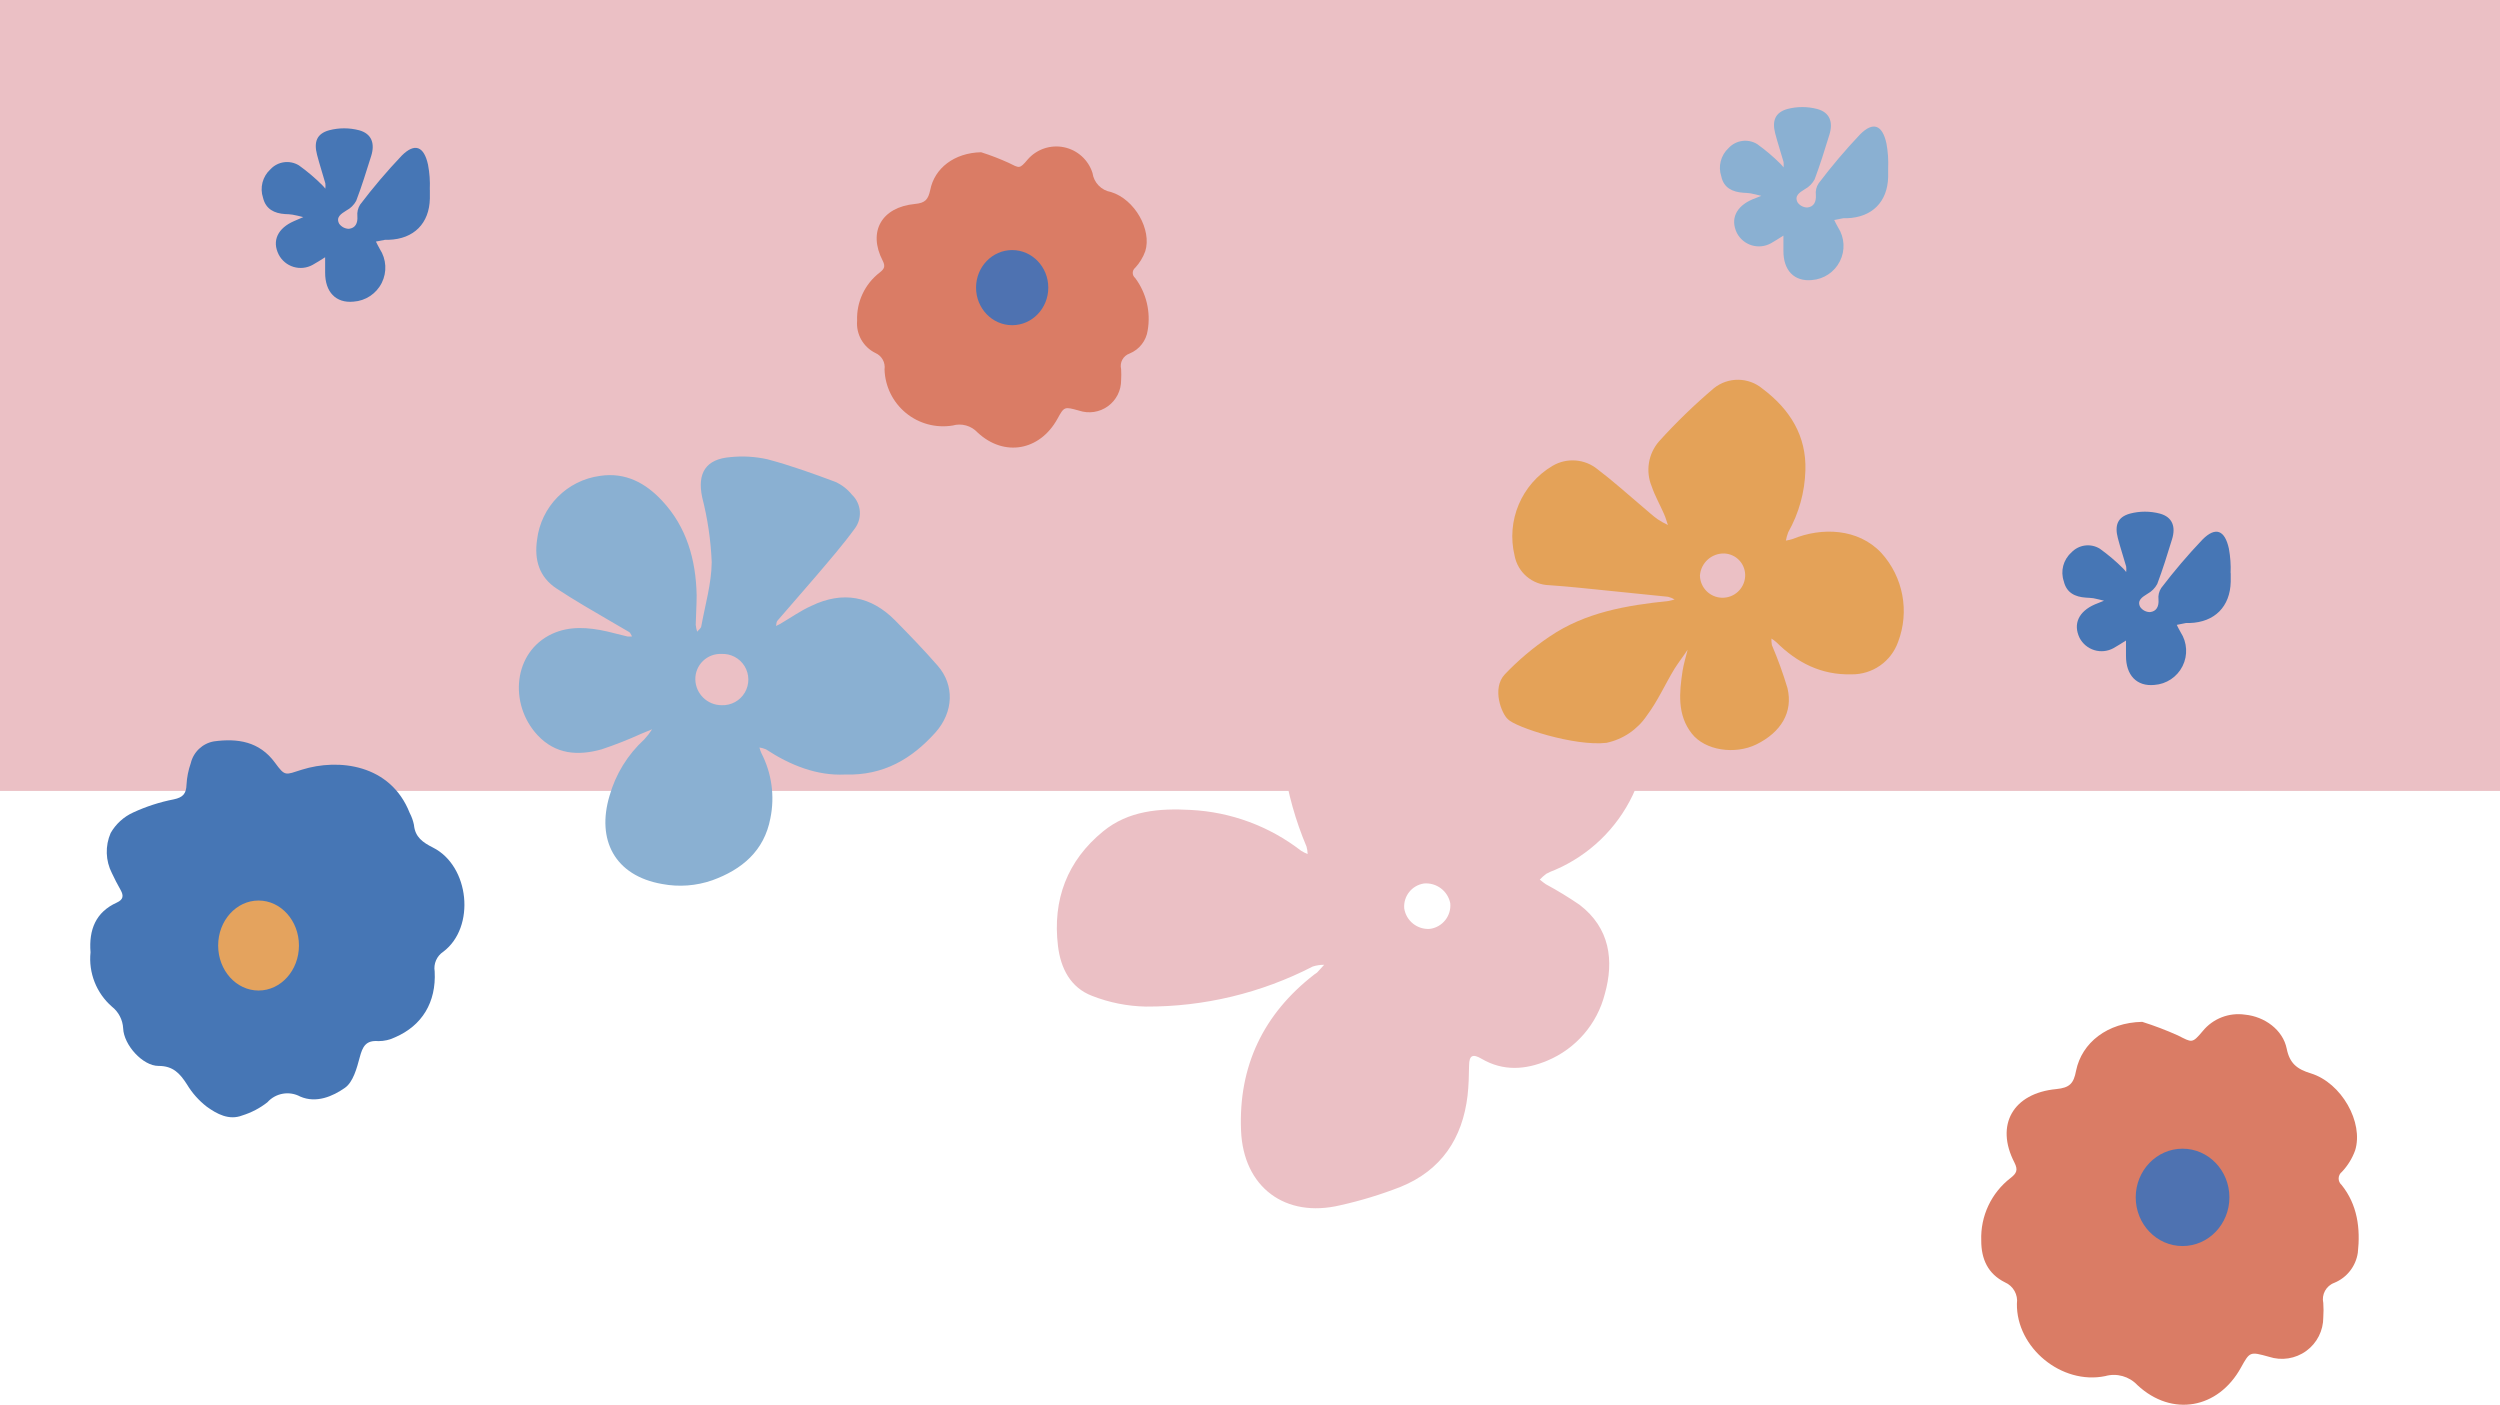
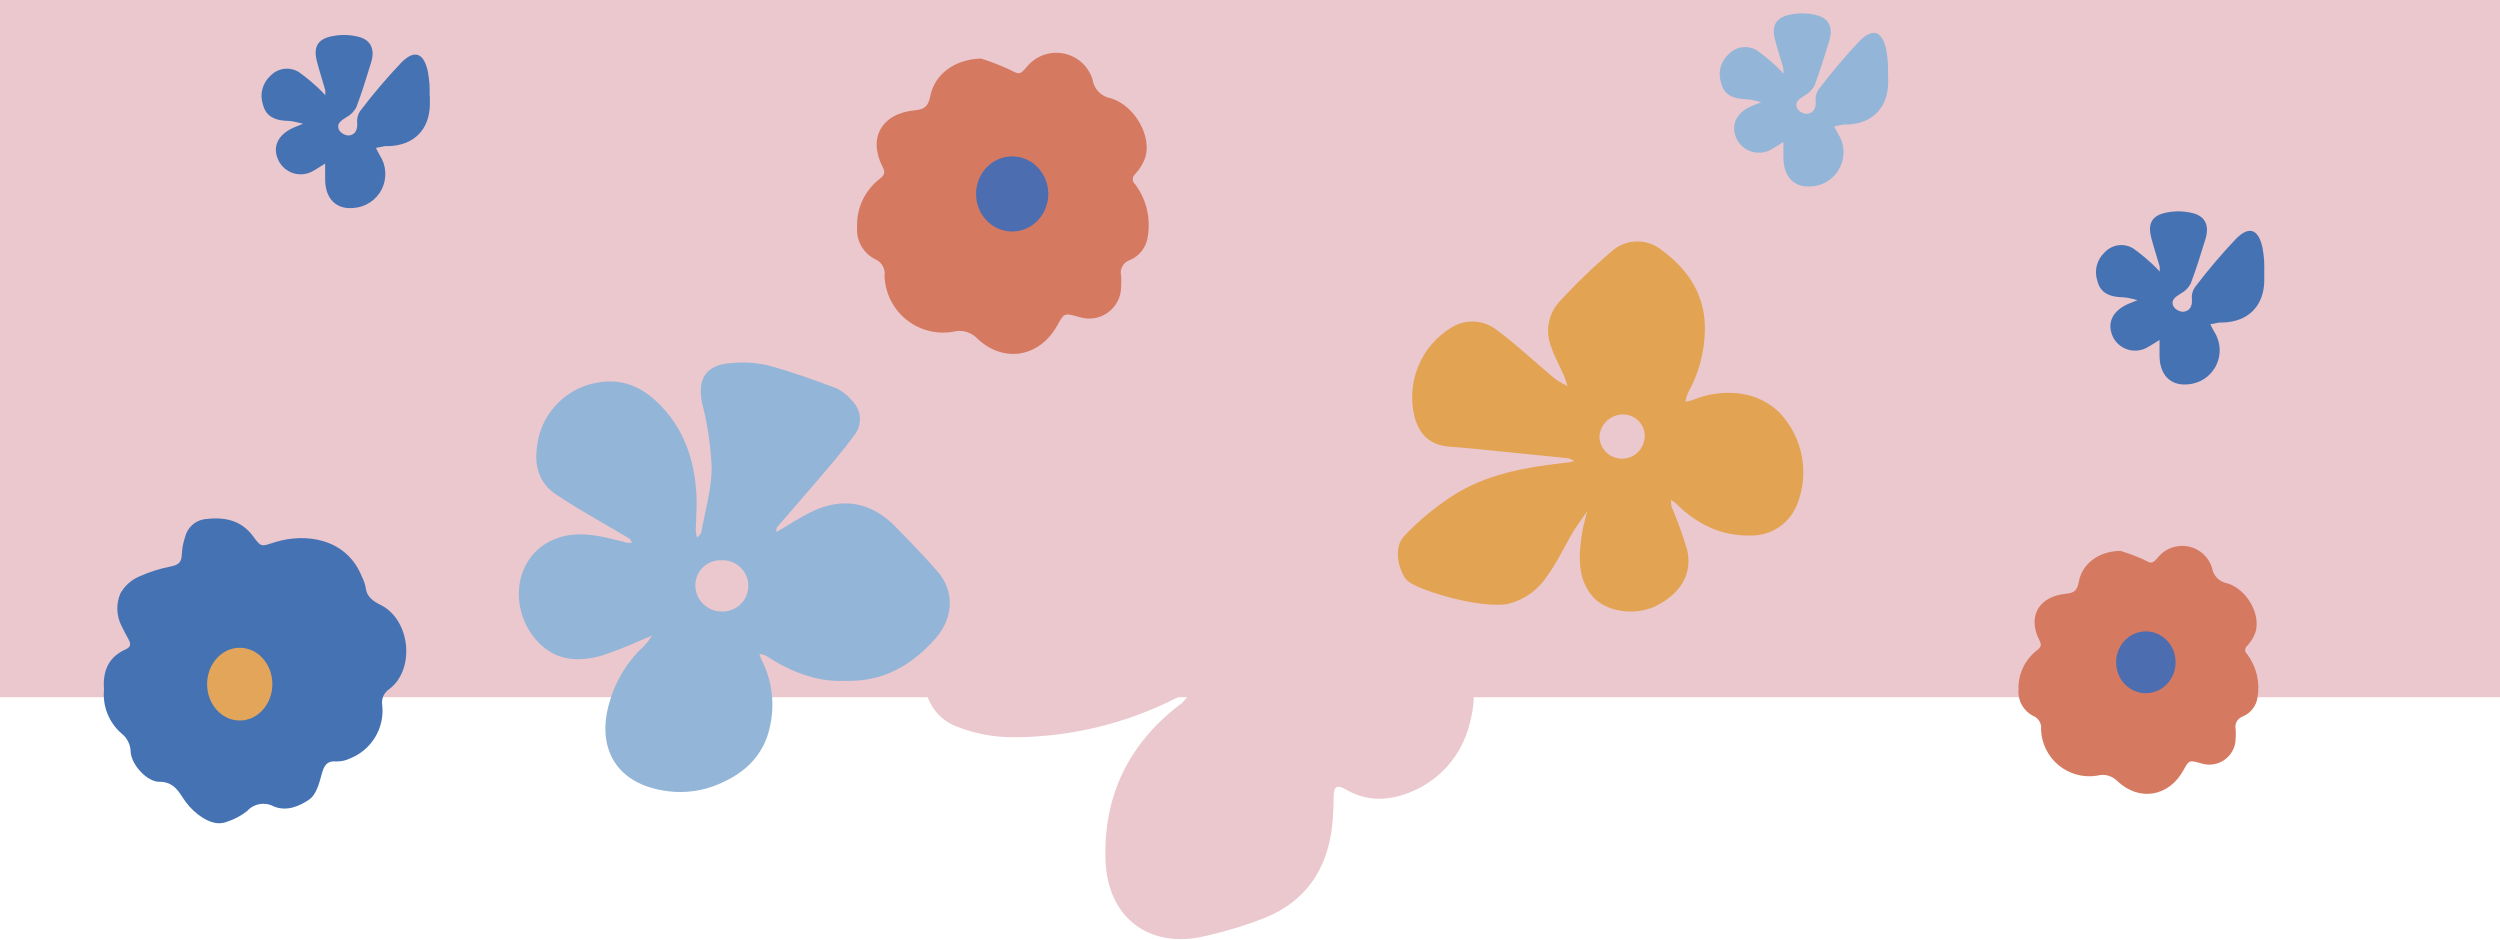
- <svg xmlns="http://www.w3.org/2000/svg" viewBox="0 0 380 213.53">
+ <svg xmlns="http://www.w3.org/2000/svg" viewBox="0 0 380 142.78">
  <defs>
-     <style>.cls-1{fill:#ebc0c5;}.cls-2{fill:#8ab0d2;}.cls-3{fill:#e4a258;}.cls-4{fill:#4676b5;}.cls-5{fill:#e4a35e;}.cls-6{fill:#da7c65;}.cls-7{fill:#4e72b1;}</style>
+     <style>.cls-1{fill:#ebc7ce;}.cls-2{fill:#93b5d7;}.cls-3{fill:#e2a452;}.cls-4{fill:#4472b3;}.cls-5{fill:#e3a559;}.cls-6{fill:#d57961;}.cls-7{fill:#4c6daf;}</style>
  </defs>
  <g id="Calque_2" data-name="Calque 2">
    <g id="Calque_2-2" data-name="Calque 2">
-       <rect class="cls-1" width="380" height="120.22" />
-       <path class="cls-1" d="M220.51,100.9c-.12,4.81-.33,9.46-1.72,14a3.56,3.56,0,0,0-.22.94c0,.52.07,1,.11,1.57.47-.28.95-.52,1.39-.83,1.53-1,3-2.26,4.56-3.16a23.25,23.25,0,0,1,19.86-1.53c4,1.4,5.6,5.14,3.67,9a23.25,23.25,0,0,1-11.79,11.33,9.81,9.81,0,0,0-1.32.59,6.78,6.78,0,0,0-1,.89,10.4,10.4,0,0,0,.93.71,56.6,56.6,0,0,1,5.13,3.13c4.6,3.53,5.25,8.47,3.82,13.55a15,15,0,0,1-8.72,10.12c-3.35,1.41-6.73,1.64-10-.27-1.36-.8-1.89-.53-1.91,1s-.06,3.07-.23,4.59c-.77,6.52-4,11.35-10.15,13.86a62.25,62.25,0,0,1-9.2,2.81c-8.36,2-14.73-2.74-15.08-11.34-.41-9.78,3.38-17.74,11.15-23.75a2.86,2.86,0,0,0,.4-.28c.37-.38.72-.79,1.08-1.18a5.7,5.7,0,0,0-1.73.26A54.78,54.78,0,0,1,174.16,153a23.64,23.64,0,0,1-8.17-1.63c-3.26-1.25-4.77-4.16-5.18-7.6-.84-7,1.4-12.94,6.86-17.4,3.84-3.15,8.56-3.53,13.32-3.26a29.85,29.85,0,0,1,16.77,6.2,5.68,5.68,0,0,0,1,.5,4.6,4.6,0,0,0-.17-1.13,51,51,0,0,1-3.46-12.3c-1.28-8,.93-15,5.68-21.32a29.7,29.7,0,0,1,6.64-6.26c4.66-3.25,8.68-2,10.57,2.85C219.2,94.58,220.49,97.33,220.51,100.9Zm-3.17,40.29a3.59,3.59,0,0,0,3.1-3.9,3.75,3.75,0,0,0-4-3,3.54,3.54,0,0,0-3,3.77A3.68,3.68,0,0,0,217.34,141.19Z" />
-       <path class="cls-2" d="M128.43,117.73c-4.23.2-8.27-1.38-12-3.83a3.69,3.69,0,0,0-1-.28,6.24,6.24,0,0,0,.3.86,15,15,0,0,1,1.37,9.89c-.94,5-4.36,7.81-8.82,9.43a14.79,14.79,0,0,1-7.63.57c-7.23-1.26-10-6.73-8-13.41a18.42,18.42,0,0,1,5.28-8.57,10.69,10.69,0,0,0,1.19-1.54c-.56.23-1.11.47-1.67.69a63.06,63.06,0,0,1-6,2.36c-3.58,1-7,.79-9.75-2.16C77.31,107,78,99.1,83.91,96.35c2.69-1.24,5.52-1,8.33-.38,1,.23,2.07.53,3.11.77a3.47,3.47,0,0,0,.72,0c-.15-.23-.24-.55-.44-.67-2.27-1.34-4.57-2.64-6.84-4-1.41-.83-2.79-1.7-4.16-2.59-2.71-1.77-3.43-4.42-3-7.41a11.13,11.13,0,0,1,9.6-9.74c3.83-.57,6.88,1.07,9.4,3.77,3.75,4,5.15,9,5.26,14.37,0,1.5-.11,3-.14,4.5a4.91,4.91,0,0,0,.22,1.05c.21-.27.56-.5.62-.8.59-3.26,1.56-6.52,1.59-9.79a47.35,47.35,0,0,0-1.45-9.84c-.77-3.68.54-5.82,4.31-6.11a17.55,17.55,0,0,1,5.61.33c3.51.93,6.94,2.17,10.34,3.44a6.86,6.86,0,0,1,2.5,1.94,3.88,3.88,0,0,1,.41,5.19c-1.84,2.52-3.91,4.89-5.94,7.28s-3.88,4.45-5.8,6.7c-.16.18-.14.52-.2.79.22-.11.44-.21.65-.33,1.57-.92,3.09-2,4.72-2.73,4.76-2.29,9.06-1.51,12.76,2.24,2.2,2.24,4.39,4.5,6.45,6.87,2.54,2.92,2.45,7-.37,10.16C138.61,115.31,134.34,117.91,128.43,117.73ZM109.69,99.4a3.81,3.81,0,0,0-4,3.88,4,4,0,0,0,4,3.91,3.9,3.9,0,1,0-.07-7.79Z" />
-       <path class="cls-3" d="M274.42,71.5a20.29,20.29,0,0,1-2.61,9.4,7.7,7.7,0,0,0-.36,1.27,6.42,6.42,0,0,0,1.09-.26c4.31-1.77,9.88-1.64,13.42,2.13a13.16,13.16,0,0,1,2.55,13.53,7.4,7.4,0,0,1-7.08,4.93c-4.58.12-8.26-1.75-11.43-4.89a5.92,5.92,0,0,0-.74-.55,4,4,0,0,0,.07,1,61.1,61.1,0,0,1,2.37,6.55c.87,3.66-1,6.7-4.73,8.54-3.25,1.59-7.8.94-9.82-1.65-2.23-2.84-1.9-6.21-1.4-9.52.17-1.09.51-2.15.77-3.22-.66,1-1.37,1.9-2,2.9-1.42,2.34-2.54,4.89-4.18,7.08a9.86,9.86,0,0,1-6.15,4.17c-4.85.57-13.89-2.38-15-3.6-.93-.81-2.48-4.65-.46-6.81a41,41,0,0,1,6.79-5.73c5.43-3.7,11.72-4.76,18.1-5.42a7.73,7.73,0,0,0,.92-.23,3.47,3.47,0,0,0-1-.41q-6.72-.7-13.46-1.37c-1.52-.15-3-.28-4.57-.39a5.51,5.51,0,0,1-5.29-4.48A12.45,12.45,0,0,1,236,70.8a6,6,0,0,1,6.83.53c2.37,1.79,4.58,3.8,6.86,5.72.74.62,1.45,1.28,2.23,1.85a12.44,12.44,0,0,0,1.6.9c-.19-.56-.35-1.14-.59-1.68-.61-1.4-1.38-2.74-1.87-4.18a6.59,6.59,0,0,1,1.11-6.85A87.86,87.86,0,0,1,260.52,59a5.83,5.83,0,0,1,7.39.09C272.1,62.24,274.59,66.28,274.42,71.5Zm-9.16,16.17a3.31,3.31,0,0,0-3.17-3.54,3.61,3.61,0,0,0-3.7,3.36,3.44,3.44,0,0,0,6.87.18Z" />
-       <path class="cls-4" d="M339.07,87.11c0,.44,0,.88,0,1.32-.09,3.78-2.44,6.15-6.25,6.27a5.19,5.19,0,0,0-.56,0c-.47.08-.93.18-1.39.28.19.37.37.77.59,1.13a5.19,5.19,0,0,1-4,8c-2.66.26-4.33-1.46-4.31-4.45,0-.77,0-1.54,0-2.3-.63.39-1.25.8-1.9,1.16a3.77,3.77,0,0,1-5.16-1.57c-1-2.1-.15-4,2.33-5.08l1.39-.56c-.54-.13-1.08-.28-1.62-.38-.37-.06-.76-.06-1.13-.09-1.65-.11-2.95-.73-3.36-2.48A4.08,4.08,0,0,1,314.83,84a3.45,3.45,0,0,1,4.34-.6,28.5,28.5,0,0,1,3.54,3,4.88,4.88,0,0,1,.47.55,3.8,3.8,0,0,0,0-.83c-.41-1.45-.89-2.88-1.27-4.34-.5-1.93-.05-3.18,1.84-3.71a8.92,8.92,0,0,1,4.56,0c1.91.52,2.43,2,1.84,3.9-.7,2.29-1.41,4.57-2.25,6.8a3.68,3.68,0,0,1-1.49,1.49c-.81.51-1.61,1-1.1,2a1.82,1.82,0,0,0,1.48.78c1-.1,1.38-.86,1.3-1.92a2.62,2.62,0,0,1,.42-1.75A88.33,88.33,0,0,1,334.79,82c2-2,3.39-1.41,4,1.39a16.71,16.71,0,0,1,.26,3.75S339.11,87.1,339.07,87.11Z" />
-       <path class="cls-4" d="M65.34,28.85c0,.44,0,.88,0,1.32-.08,3.79-2.43,6.15-6.24,6.28a3.62,3.62,0,0,0-.57,0l-1.39.27c.2.38.37.77.59,1.13a5.18,5.18,0,0,1-4,8c-2.67.26-4.33-1.46-4.31-4.45,0-.76,0-1.53,0-2.3-.63.39-1.25.81-1.9,1.16a3.76,3.76,0,0,1-5.16-1.57c-1.05-2.09-.15-4,2.33-5.08L46.1,33c-.54-.13-1.08-.28-1.63-.37a8.47,8.47,0,0,0-1.13-.09c-1.65-.11-2.94-.74-3.36-2.48a4.1,4.1,0,0,1,1.12-4.32,3.45,3.45,0,0,1,4.34-.6,28.45,28.45,0,0,1,3.54,3,4.92,4.92,0,0,1,.47.54,3.2,3.2,0,0,0,0-.82c-.41-1.45-.88-2.88-1.26-4.34-.5-1.94-.06-3.19,1.84-3.72a9,9,0,0,1,4.56,0c1.9.52,2.43,2,1.83,3.91C55.69,26,55,28.3,54.14,30.53A3.59,3.59,0,0,1,52.64,32c-.8.51-1.61,1-1.09,2a1.85,1.85,0,0,0,1.48.78c1-.11,1.37-.87,1.29-1.92a2.77,2.77,0,0,1,.42-1.76,88.3,88.3,0,0,1,6.32-7.44c2-2,3.39-1.42,4,1.38a16.22,16.22,0,0,1,.27,3.75Z" />
-       <path class="cls-2" d="M287,25.57c0,.44,0,.88,0,1.32-.09,3.79-2.44,6.15-6.25,6.28a5.19,5.19,0,0,0-.56,0c-.47.08-.93.18-1.39.27.19.38.37.77.59,1.13a5.2,5.2,0,0,1-4,8c-2.66.25-4.33-1.46-4.31-4.45,0-.77,0-1.54,0-2.31-.63.39-1.25.81-1.9,1.17A3.77,3.77,0,0,1,264,35.4c-1-2.09-.15-4,2.33-5.08l1.39-.55c-.54-.13-1.08-.28-1.63-.38A10.35,10.35,0,0,0,265,29.3c-1.65-.11-3-.74-3.36-2.48a4.09,4.09,0,0,1,1.11-4.32,3.46,3.46,0,0,1,4.34-.6,28.59,28.59,0,0,1,3.54,3,4.24,4.24,0,0,1,.47.55,3.8,3.8,0,0,0,0-.83c-.41-1.45-.89-2.88-1.27-4.34-.5-1.93,0-3.18,1.84-3.71a8.92,8.92,0,0,1,4.56,0c1.91.52,2.43,2,1.84,3.9-.7,2.28-1.41,4.57-2.25,6.8a3.68,3.68,0,0,1-1.49,1.49c-.81.5-1.61,1-1.1,2a1.82,1.82,0,0,0,1.48.78c1-.1,1.37-.86,1.3-1.92a2.62,2.62,0,0,1,.42-1.75,88.33,88.33,0,0,1,6.31-7.45c2-2,3.39-1.42,4,1.39a16.66,16.66,0,0,1,.26,3.74Z" />
-       <path class="cls-4" d="M13.76,144.75c-.27-3.42.78-6.11,4-7.56,1-.46,1.05-1.05.58-1.9s-.93-1.69-1.33-2.57a7.14,7.14,0,0,1-.19-6.1,7.53,7.53,0,0,1,3.42-3.12,27,27,0,0,1,6.18-2c1.38-.29,1.89-.85,1.93-2.23A11.75,11.75,0,0,1,29,116a4.4,4.4,0,0,1,3.51-3.31c3.6-.49,6.91,0,9.28,3.23,1.57,2.15,1.56,1.87,4.1,1.07,5.55-1.74,13.46-.85,16.38,6.57a6.74,6.74,0,0,1,.65,1.82c.17,1.87,1.35,2.67,2.89,3.45,5.57,2.8,6.51,12.11,1.57,15.83a3,3,0,0,0-1.31,3c.25,4.68-1.91,8.23-6,10a5.71,5.71,0,0,1-2.56.59c-1.91-.16-2.4.84-2.83,2.46s-1,3.76-2.24,4.63c-1.87,1.32-4.38,2.39-6.8,1.34a4.09,4.09,0,0,0-5,.87,11.89,11.89,0,0,1-3.82,2c-2,.78-3.85-.22-5.4-1.34a12.23,12.23,0,0,1-3-3.38c-1.06-1.65-2.1-2.82-4.33-2.81-2.4,0-5.27-3.18-5.37-5.71A4.51,4.51,0,0,0,17,153,9.65,9.65,0,0,1,13.76,144.75Z" />
-       <ellipse class="cls-5" cx="39.3" cy="143.72" rx="6.14" ry="6.84" />
-       <path class="cls-6" d="M325.62,155.32a50.36,50.36,0,0,1,5.41,2.06c2.16,1.08,2.15,1.29,3.78-.65a7,7,0,0,1,6.46-2.5c2.93.29,5.73,2.29,6.31,5.17.45,2.23,1.56,3.11,3.66,3.75,4.68,1.44,8.06,7.47,6.74,11.71a9.39,9.39,0,0,1-2,3.25,1.29,1.29,0,0,0-.06,2c2.41,3,2.88,6.59,2.47,10.3a5.86,5.86,0,0,1-3.58,4.58,2.66,2.66,0,0,0-1.67,3.07,15.72,15.72,0,0,1,0,2.17,6.29,6.29,0,0,1-8.26,6c-2.9-.8-2.9-.8-4.26,1.65-3.45,6.26-10.47,7.55-15.73,2.66a4.9,4.9,0,0,0-4.91-1.37c-6.62,1.36-13.5-4.32-13.41-11a3.07,3.07,0,0,0-1.83-3.26c-2.56-1.28-3.6-3.51-3.59-6.36a11.47,11.47,0,0,1,4.45-9.49c.91-.71,1.18-1.2.59-2.36-2.94-5.69-.24-10.53,6.37-11.16,2.05-.2,2.64-.87,3-2.78C316.44,158.46,320.34,155.43,325.62,155.32Z" />
-       <ellipse class="cls-7" cx="331.75" cy="182" rx="7.12" ry="7.4" />
-       <path class="cls-6" d="M149.13,23.14a37.48,37.48,0,0,1,4.16,1.6c1.67.82,1.66,1,2.92-.5a5.77,5.77,0,0,1,9.85,2.05,3.42,3.42,0,0,0,2.82,2.9c3.61,1.11,6.22,5.76,5.2,9a7.41,7.41,0,0,1-1.53,2.51,1,1,0,0,0,0,1.56,10.37,10.37,0,0,1,1.9,7.95,4.49,4.49,0,0,1-2.76,3.53,2,2,0,0,0-1.28,2.36,13.45,13.45,0,0,1,0,1.68A4.85,4.85,0,0,1,164,62.41c-2.24-.62-2.24-.62-3.28,1.27-2.67,4.83-8.08,5.83-12.13,2.06a3.75,3.75,0,0,0-3.79-1.06,8.91,8.91,0,0,1-10.35-8.52,2.36,2.36,0,0,0-1.4-2.51,5,5,0,0,1-2.77-4.9,8.82,8.82,0,0,1,3.43-7.32c.7-.55.91-.93.45-1.82-2.26-4.39-.18-8.12,4.92-8.61,1.57-.15,2-.67,2.32-2.14C142.05,25.56,145.06,23.23,149.13,23.14Z" />
-       <ellipse class="cls-7" cx="153.85" cy="43.72" rx="5.49" ry="5.71" />
+       <rect class="cls-1" width="380" height="105.98" />
+       <path class="cls-1" d="M199.93,60c-.11,4.81-.32,9.46-1.72,14A3.54,3.54,0,0,0,198,75c0,.52.07,1,.11,1.57.46-.28.95-.52,1.39-.83,1.52-1,2.95-2.26,4.56-3.16A23.25,23.25,0,0,1,223.92,71c4,1.4,5.6,5.14,3.66,9A23.19,23.19,0,0,1,215.8,91.31a9.94,9.94,0,0,0-1.33.59,6.71,6.71,0,0,0-1,.89,9.14,9.14,0,0,0,.93.71,56.6,56.6,0,0,1,5.13,3.13c4.6,3.53,5.25,8.47,3.81,13.55a15,15,0,0,1-8.71,10.12c-3.35,1.41-6.73,1.64-10-.27-1.36-.8-1.89-.53-1.92,1a44,44,0,0,1-.23,4.59c-.76,6.52-4,11.35-10.14,13.86a62.25,62.25,0,0,1-9.2,2.81c-8.36,2-14.73-2.74-15.09-11.34-.4-9.78,3.38-17.74,11.16-23.75a2.86,2.86,0,0,0,.4-.28c.36-.38.71-.79,1.07-1.18A5.59,5.59,0,0,0,179,106a54.82,54.82,0,0,1-25.43,6.06,23.68,23.68,0,0,1-8.17-1.63c-3.26-1.25-4.76-4.16-5.18-7.6-.83-7,1.4-12.94,6.86-17.4,3.85-3.15,8.56-3.53,13.33-3.26a29.82,29.82,0,0,1,16.76,6.2,5.17,5.17,0,0,0,1,.5,4.6,4.6,0,0,0-.18-1.13,50.58,50.58,0,0,1-3.45-12.29c-1.29-8,.93-15.06,5.68-21.33a29.87,29.87,0,0,1,6.63-6.26c4.66-3.25,8.68-1.95,10.57,2.85C198.63,53.71,199.92,56.46,199.93,60Zm-3.16,40.29a3.58,3.58,0,0,0,3.1-3.9,3.75,3.75,0,0,0-4-3,3.55,3.55,0,0,0-3,3.77A3.69,3.69,0,0,0,196.77,100.32Z" />
+       <path class="cls-2" d="M128.43,103.49c-4.23.2-8.27-1.37-12-3.83a3.69,3.69,0,0,0-1-.28,6.24,6.24,0,0,0,.3.86,15,15,0,0,1,1.37,9.89c-.94,5-4.36,7.81-8.82,9.43a14.79,14.79,0,0,1-7.63.57c-7.23-1.26-10-6.73-8-13.41a18.42,18.42,0,0,1,5.28-8.57,10.69,10.69,0,0,0,1.19-1.54c-.56.23-1.11.47-1.67.69a63.06,63.06,0,0,1-6,2.36c-3.58,1-7,.79-9.75-2.16C77.31,92.72,78,84.86,83.91,82.12c2.69-1.25,5.52-1,8.33-.39,1,.23,2.07.53,3.11.77a3.47,3.47,0,0,0,.72,0c-.15-.23-.24-.55-.44-.67-2.27-1.34-4.57-2.64-6.84-4-1.41-.83-2.79-1.7-4.16-2.59-2.71-1.77-3.43-4.42-3-7.41a11.13,11.13,0,0,1,9.6-9.74c3.83-.57,6.88,1.07,9.4,3.77,3.75,4,5.15,9,5.26,14.37,0,1.5-.11,3-.14,4.5a4.91,4.91,0,0,0,.22,1c.21-.26.56-.5.62-.8.59-3.26,1.56-6.52,1.59-9.79a47.35,47.35,0,0,0-1.45-9.84c-.77-3.68.54-5.82,4.31-6.1a17.27,17.27,0,0,1,5.61.32c3.51.93,6.94,2.17,10.34,3.44a6.86,6.86,0,0,1,2.5,1.94,3.88,3.88,0,0,1,.41,5.19c-1.84,2.53-3.91,4.89-5.94,7.28s-3.88,4.46-5.8,6.7c-.16.18-.14.53-.2.79.22-.11.44-.21.65-.33,1.57-.92,3.09-1.95,4.72-2.73,4.76-2.29,9.06-1.51,12.76,2.24,2.2,2.24,4.39,4.5,6.45,6.87,2.54,2.92,2.45,7-.37,10.16C138.61,101.07,134.34,103.67,128.43,103.49ZM109.69,85.16a3.81,3.81,0,0,0-4,3.89,4,4,0,0,0,4,3.9,3.9,3.9,0,1,0-.07-7.79Z" />
+       <path class="cls-3" d="M259.14,50.39a20.14,20.14,0,0,1-2.61,9.4,6.71,6.71,0,0,0-.35,1.28,7.73,7.73,0,0,0,1.08-.26c4.31-1.78,9.88-1.64,13.43,2.13a13.17,13.17,0,0,1,2.55,13.53,7.43,7.43,0,0,1-7.09,4.93c-4.58.11-8.26-1.76-11.42-4.89A5.85,5.85,0,0,0,254,76a4,4,0,0,0,.07,1,61.9,61.9,0,0,1,2.37,6.55c.87,3.66-1,6.7-4.73,8.55-3.24,1.58-7.8.93-9.82-1.66-2.22-2.84-1.9-6.21-1.4-9.52.17-1.08.51-2.14.77-3.22-.66,1-1.37,1.9-2,2.9-1.43,2.35-2.54,4.89-4.19,7.08a9.79,9.79,0,0,1-6.15,4.17c-4.84.58-13.89-2.38-15-3.6-.93-.81-2.48-4.65-.46-6.81a40.83,40.83,0,0,1,6.79-5.72C225.7,72,232,71,238.37,70.29a6.19,6.19,0,0,0,.92-.23,3.9,3.9,0,0,0-.95-.41q-6.74-.7-13.46-1.36c-1.53-.15-3-.29-4.58-.4-2.85-.22-4.51-1.73-5.28-4.48a12.41,12.41,0,0,1,5.73-13.71,6,6,0,0,1,6.83.52C230,52,232.16,54,234.44,55.94c.74.63,1.45,1.28,2.23,1.86a13.88,13.88,0,0,0,1.6.89c-.19-.56-.35-1.14-.59-1.68-.61-1.4-1.37-2.74-1.86-4.18a6.57,6.57,0,0,1,1.1-6.85,87.71,87.71,0,0,1,8.32-8,5.83,5.83,0,0,1,7.39.08C256.82,41.13,259.31,45.17,259.14,50.39ZM250,66.56A3.29,3.29,0,0,0,246.81,63a3.6,3.6,0,0,0-3.7,3.36,3.44,3.44,0,0,0,6.87.17Z" />
+       <path class="cls-4" d="M344.17,41.42c0,.44,0,.88,0,1.32-.09,3.79-2.44,6.15-6.25,6.28a3.47,3.47,0,0,0-.56,0c-.47.08-.93.18-1.39.27.19.38.37.77.59,1.13a5.19,5.19,0,0,1-4,8c-2.66.26-4.33-1.46-4.31-4.45,0-.76,0-1.53,0-2.3-.63.39-1.25.81-1.9,1.16a3.76,3.76,0,0,1-5.16-1.57c-1-2.09-.15-4,2.33-5.08l1.39-.56c-.54-.13-1.08-.28-1.62-.37a8.6,8.6,0,0,0-1.13-.09c-1.65-.11-2.95-.74-3.36-2.48a4.09,4.09,0,0,1,1.11-4.32,3.45,3.45,0,0,1,4.34-.6,27.74,27.74,0,0,1,3.54,3,4,4,0,0,1,.47.54,3.73,3.73,0,0,0,0-.82c-.41-1.45-.89-2.88-1.27-4.34-.5-1.94-.05-3.19,1.84-3.72a9,9,0,0,1,4.56,0c1.91.52,2.43,2,1.84,3.91-.7,2.28-1.4,4.56-2.25,6.79a3.57,3.57,0,0,1-1.49,1.49c-.81.51-1.61,1-1.1,2a1.85,1.85,0,0,0,1.48.78c1-.11,1.38-.87,1.3-1.92a2.65,2.65,0,0,1,.42-1.76,88.19,88.19,0,0,1,6.31-7.44c2-2,3.39-1.42,4,1.38a16.22,16.22,0,0,1,.26,3.75Z" />
+       <path class="cls-4" d="M65.34,14.61c0,.44,0,.88,0,1.32-.08,3.79-2.43,6.15-6.24,6.28a5.42,5.42,0,0,0-.57,0l-1.39.27c.2.38.37.77.59,1.13a5.18,5.18,0,0,1-4,8c-2.67.26-4.33-1.45-4.31-4.45,0-.76,0-1.53,0-2.3-.63.39-1.25.81-1.9,1.17a3.76,3.76,0,0,1-5.16-1.58c-1.05-2.09-.15-4,2.33-5.08l1.39-.56c-.54-.12-1.08-.27-1.63-.37a10.54,10.54,0,0,0-1.13-.09c-1.65-.11-2.94-.74-3.36-2.48a4.1,4.1,0,0,1,1.12-4.32,3.45,3.45,0,0,1,4.34-.6,28.45,28.45,0,0,1,3.54,3,4.92,4.92,0,0,1,.47.54,3.2,3.2,0,0,0,0-.82c-.41-1.45-.88-2.88-1.26-4.34-.5-1.94-.06-3.19,1.84-3.72a9,9,0,0,1,4.56,0c1.9.52,2.43,2,1.83,3.91-.69,2.28-1.4,4.56-2.24,6.79a3.61,3.61,0,0,1-1.5,1.5c-.8.5-1.61,1-1.09,2A1.85,1.85,0,0,0,53,20.6c1-.1,1.37-.87,1.29-1.92a2.77,2.77,0,0,1,.42-1.76,88.3,88.3,0,0,1,6.32-7.44c2-2,3.39-1.42,4,1.38a16.22,16.22,0,0,1,.27,3.75Z" />
+       <path class="cls-2" d="M287,11.33c0,.44,0,.88,0,1.32-.09,3.79-2.44,6.15-6.25,6.28a5.19,5.19,0,0,0-.56,0c-.47.08-.93.18-1.39.27.19.38.37.77.59,1.13a5.2,5.2,0,0,1-4,8c-2.66.25-4.33-1.46-4.31-4.45,0-.77,0-1.54,0-2.31-.63.39-1.25.81-1.9,1.17A3.77,3.77,0,0,1,264,21.17c-1-2.1-.15-4.05,2.33-5.08.46-.2.93-.38,1.39-.56-.54-.13-1.08-.28-1.63-.38a10.35,10.35,0,0,0-1.12-.09c-1.65-.11-3-.74-3.36-2.48a4.07,4.07,0,0,1,1.11-4.31,3.46,3.46,0,0,1,4.34-.61,28.59,28.59,0,0,1,3.54,3,5,5,0,0,1,.47.55,3.8,3.8,0,0,0,0-.83c-.41-1.45-.89-2.88-1.27-4.34-.5-1.93,0-3.18,1.84-3.71a8.92,8.92,0,0,1,4.56,0c1.91.52,2.43,2,1.84,3.9-.7,2.28-1.41,4.57-2.25,6.8a3.68,3.68,0,0,1-1.49,1.49c-.81.5-1.61,1-1.1,2a1.82,1.82,0,0,0,1.48.78c1-.1,1.37-.86,1.3-1.92a2.62,2.62,0,0,1,.42-1.75,88.33,88.33,0,0,1,6.31-7.45c2-2,3.39-1.41,4,1.39a16.66,16.66,0,0,1,.26,3.74Z" />
+       <path class="cls-4" d="M15.81,104.82c-.22-2.76.63-4.93,3.26-6.1.84-.37.85-.85.47-1.54s-.75-1.36-1.08-2.07a5.8,5.8,0,0,1-.15-4.93,6,6,0,0,1,2.76-2.51,21.66,21.66,0,0,1,5-1.59c1.12-.24,1.53-.69,1.57-1.8a9.34,9.34,0,0,1,.5-2.67A3.57,3.57,0,0,1,31,78.93c2.91-.39,5.58,0,7.49,2.61,1.27,1.74,1.26,1.51,3.31.87,4.49-1.41,10.87-.7,13.23,5.3a6,6,0,0,1,.53,1.47c.13,1.51,1.08,2.16,2.33,2.79,4.5,2.26,5.26,9.78,1.27,12.78a2.42,2.42,0,0,0-1.06,2.44,7.8,7.8,0,0,1-4.87,8.08,4.56,4.56,0,0,1-2.06.47c-1.54-.13-1.94.68-2.29,2s-.81,3-1.8,3.73c-1.52,1.07-3.54,1.94-5.5,1.09a3.3,3.3,0,0,0-4,.7,9.67,9.67,0,0,1-3.09,1.65c-1.65.63-3.11-.18-4.36-1.08a10.12,10.12,0,0,1-2.44-2.73c-.85-1.33-1.69-2.28-3.5-2.27s-4.25-2.57-4.33-4.61a3.65,3.65,0,0,0-1.41-2.75A7.84,7.84,0,0,1,15.81,104.82Z" />
+       <ellipse class="cls-5" cx="36.44" cy="103.99" rx="4.96" ry="5.53" />
+       <path class="cls-6" d="M322.28,83.73A29.61,29.61,0,0,1,325.71,85c1.37.68,1.37.81,2.41-.41a4.75,4.75,0,0,1,8.1,1.69,2.82,2.82,0,0,0,2.33,2.38c3,.92,5.12,4.75,4.28,7.44a6,6,0,0,1-1.25,2.06.82.82,0,0,0,0,1.29,8.56,8.56,0,0,1,1.57,6.55,3.71,3.71,0,0,1-2.28,2.91,1.68,1.68,0,0,0-1.05,1.94,9.22,9.22,0,0,1,0,1.39,4,4,0,0,1-5.24,3.79c-1.84-.51-1.84-.51-2.7,1.05-2.2,4-6.66,4.79-10,1.69a3.11,3.11,0,0,0-3.12-.87,7.35,7.35,0,0,1-8.52-7,1.93,1.93,0,0,0-1.15-2.06,4.1,4.1,0,0,1-2.28-4,7.26,7.26,0,0,1,2.82-6c.58-.45.75-.76.37-1.5-1.86-3.61-.15-6.69,4.05-7.09,1.3-.13,1.68-.55,1.92-1.76C316.45,85.72,318.93,83.8,322.28,83.73Z" />
+       <ellipse class="cls-7" cx="326.17" cy="100.67" rx="4.52" ry="4.7" />
+       <path class="cls-6" d="M149.13,8.9a39.6,39.6,0,0,1,4.16,1.6c1.67.83,1.66,1,2.92-.5a5.77,5.77,0,0,1,9.85,2.05,3.42,3.42,0,0,0,2.82,2.9c3.61,1.11,6.22,5.76,5.2,9a7.41,7.41,0,0,1-1.53,2.51,1,1,0,0,0,0,1.56,10.37,10.37,0,0,1,1.9,8,4.49,4.49,0,0,1-2.76,3.53,2,2,0,0,0-1.28,2.36,13.45,13.45,0,0,1,0,1.68A4.85,4.85,0,0,1,164,48.17c-2.24-.62-2.24-.62-3.28,1.27-2.67,4.83-8.08,5.83-12.13,2.06a3.75,3.75,0,0,0-3.79-1.06,8.91,8.91,0,0,1-10.35-8.52,2.36,2.36,0,0,0-1.4-2.51,5,5,0,0,1-2.77-4.9,8.83,8.83,0,0,1,3.43-7.32c.7-.55.91-.93.45-1.82-2.26-4.38-.18-8.12,4.92-8.61,1.57-.15,2-.67,2.32-2.14C142.05,11.33,145.06,9,149.13,8.9Z" />
+       <ellipse class="cls-7" cx="153.85" cy="29.48" rx="5.49" ry="5.71" />
    </g>
  </g>
</svg>
